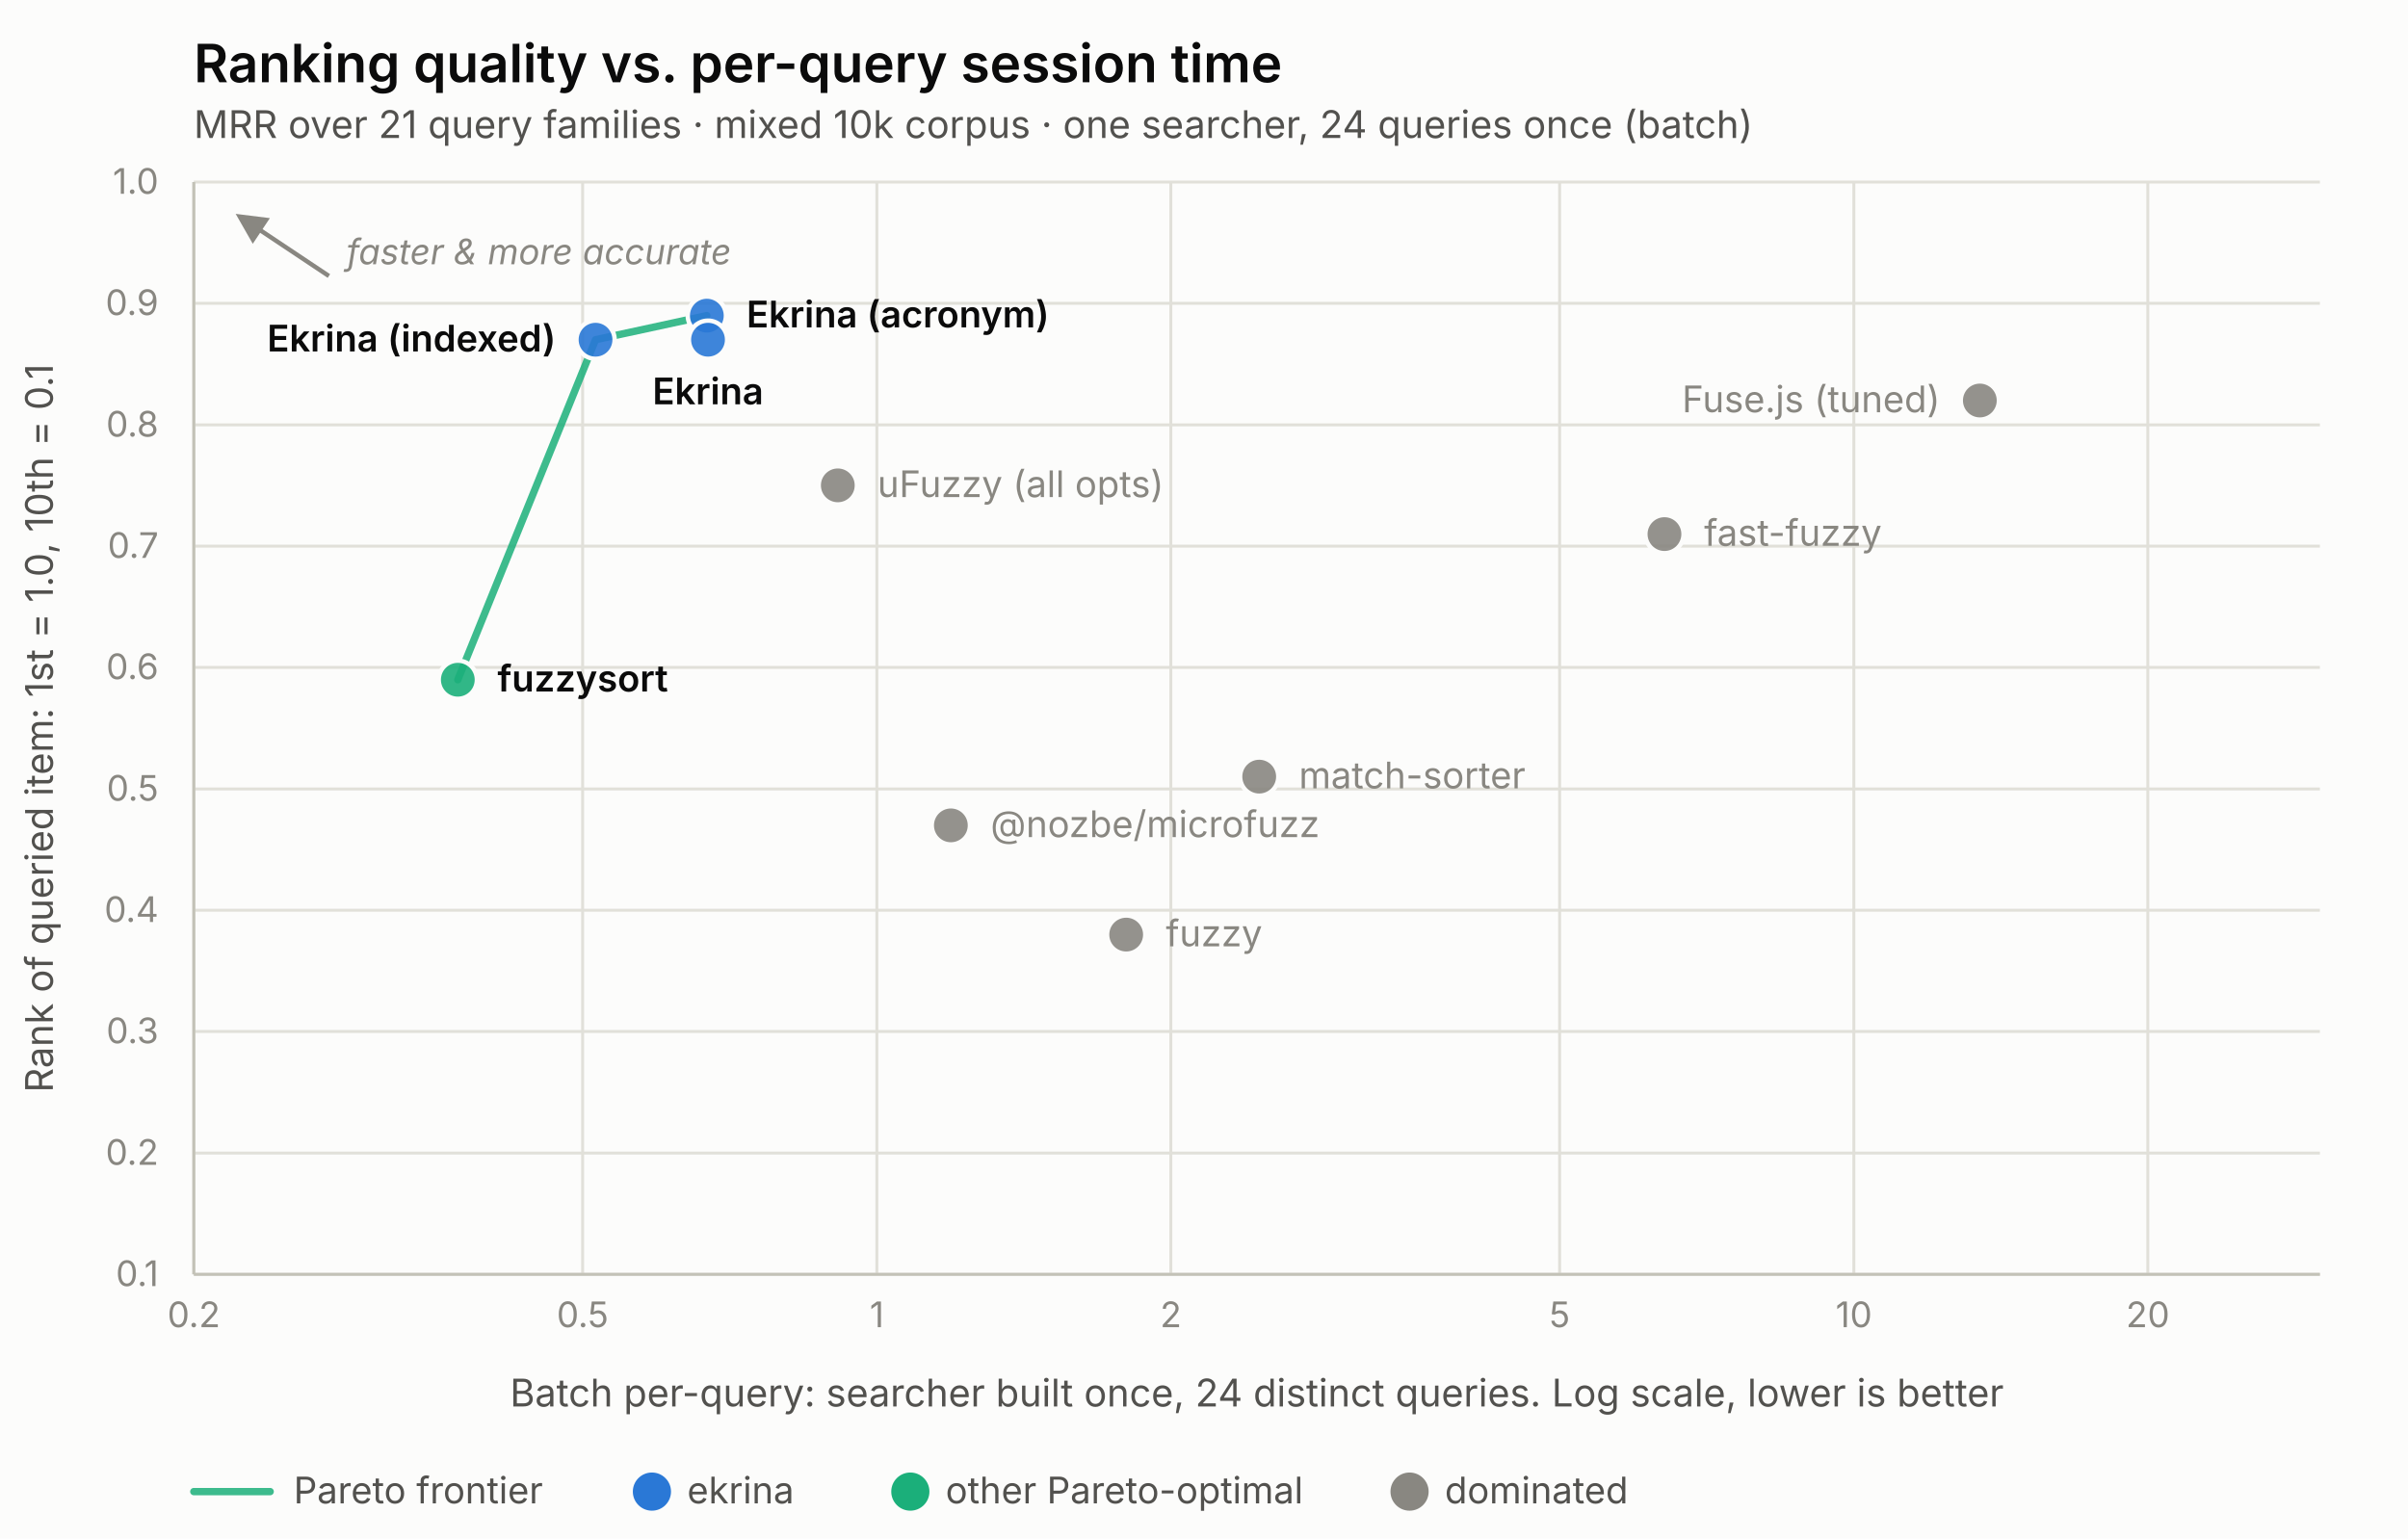
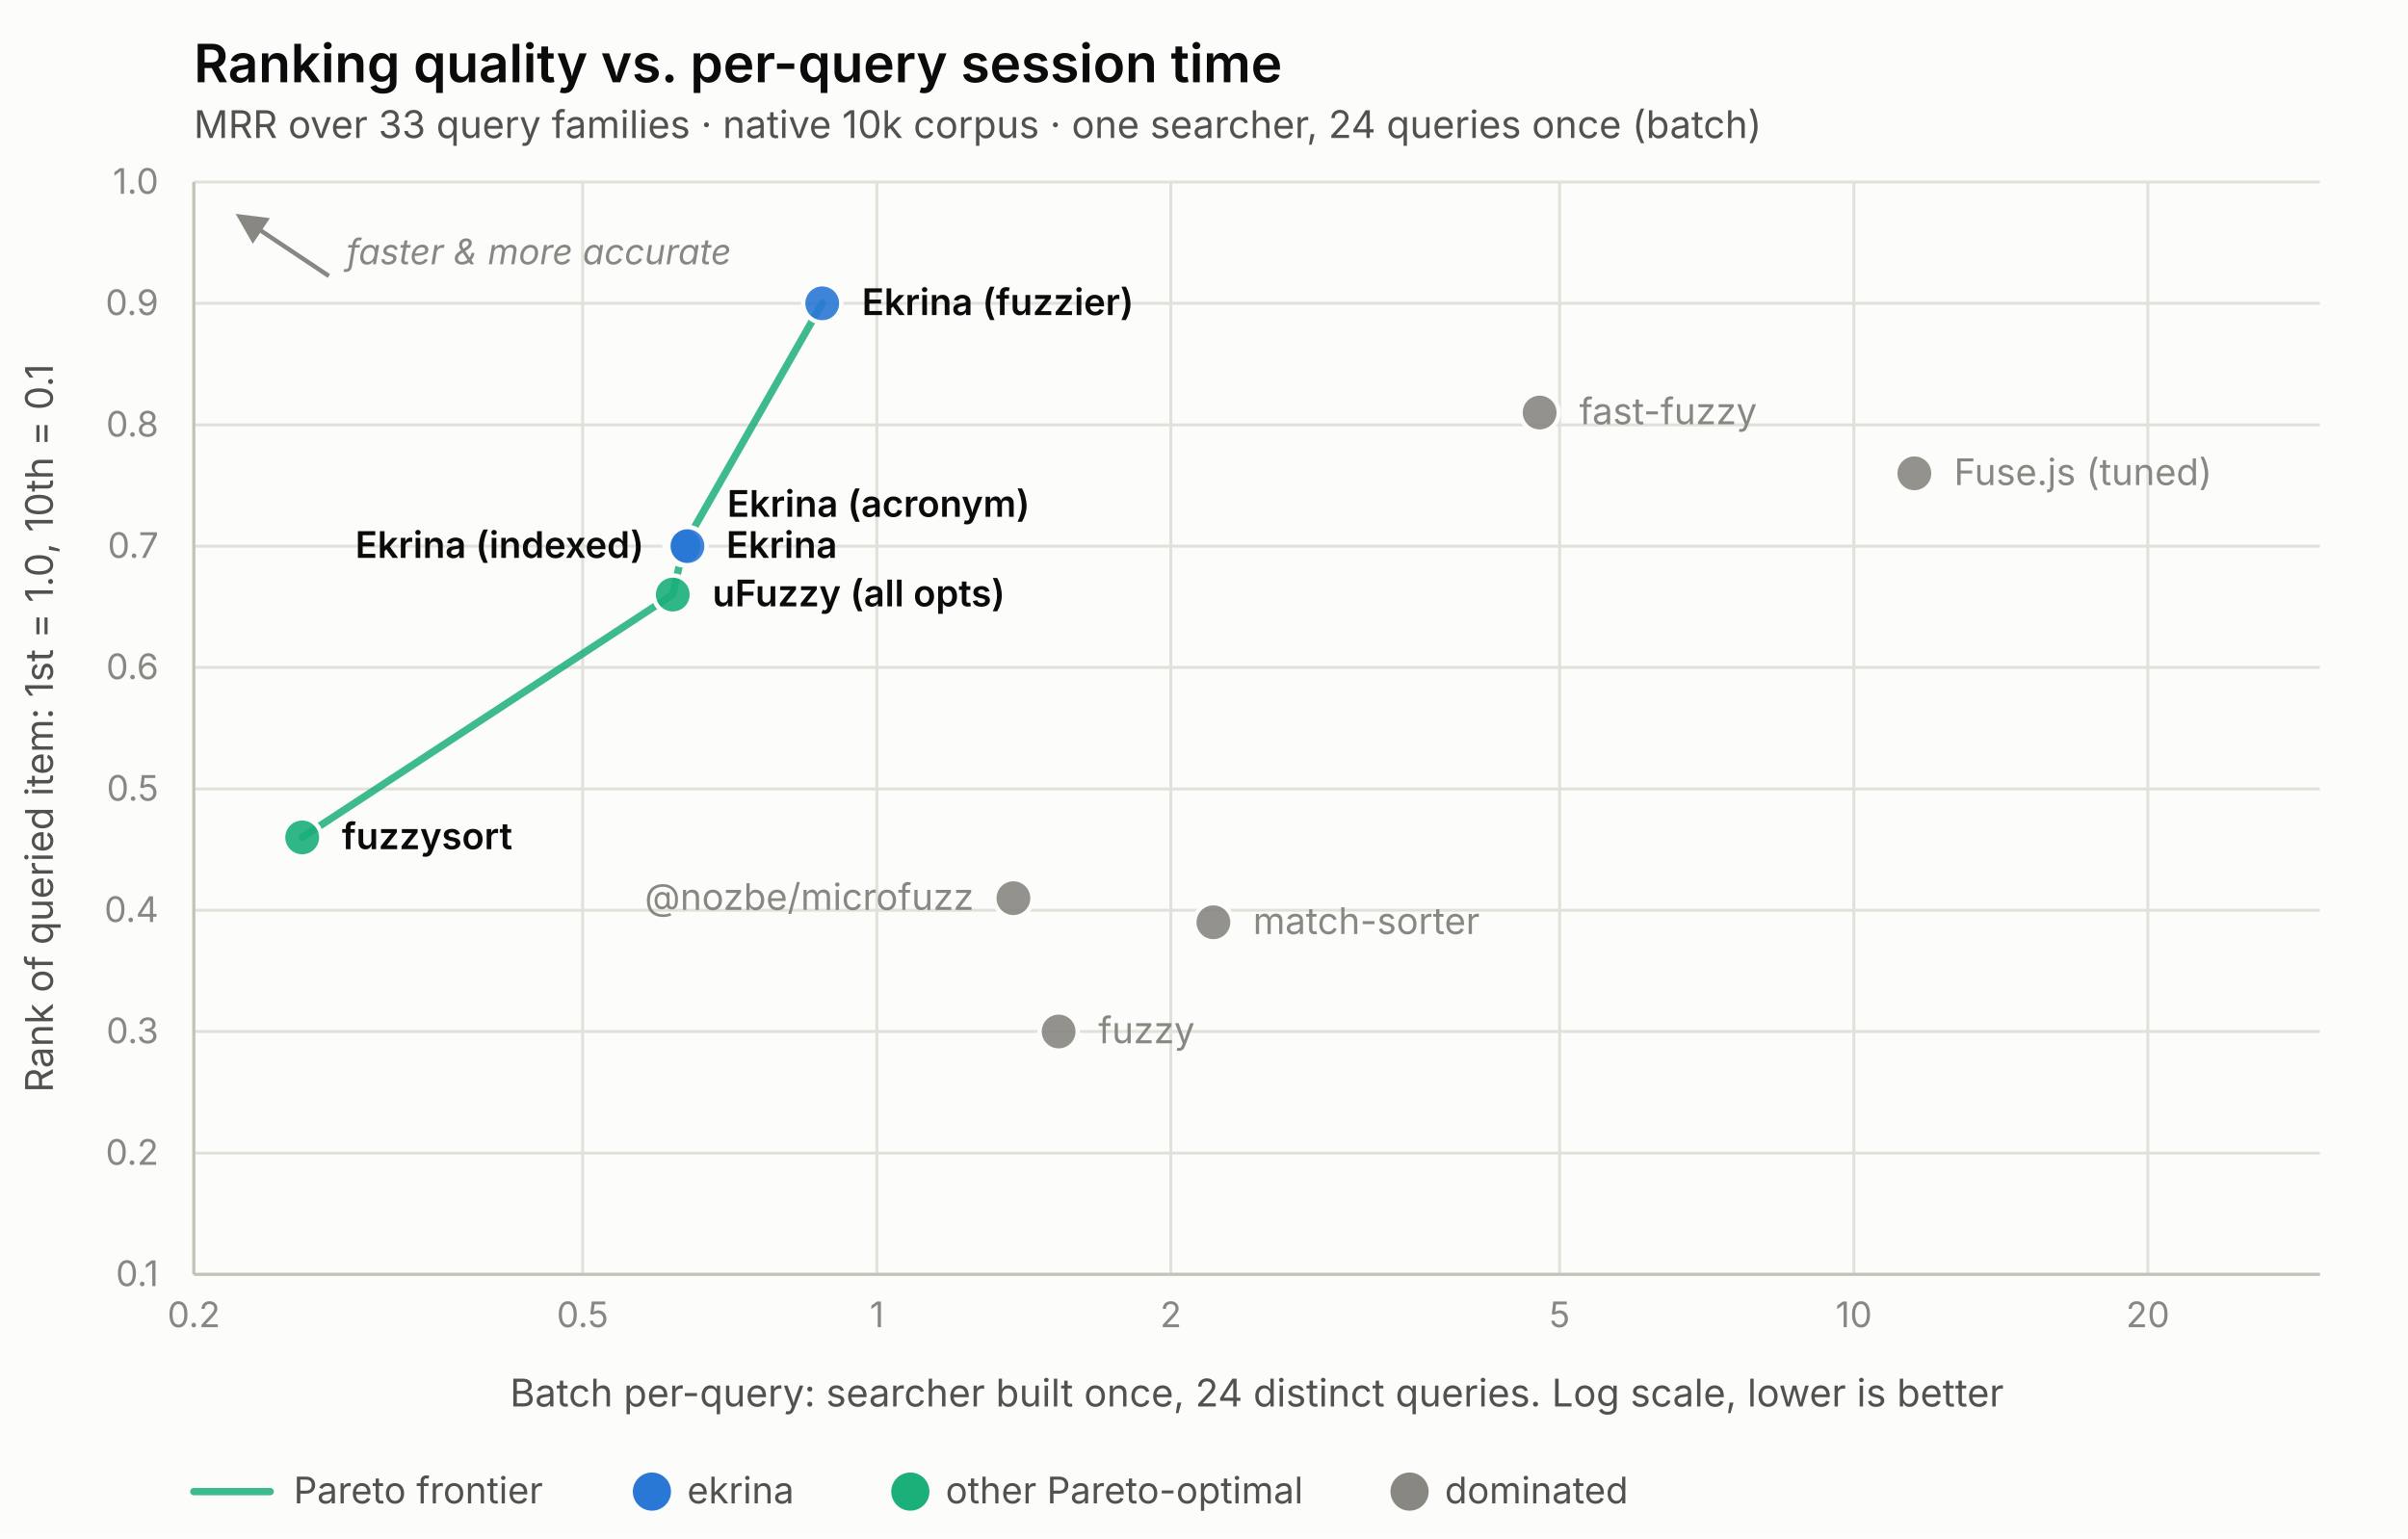
<svg xmlns="http://www.w3.org/2000/svg" viewBox="0 0 820 524" font-family="system-ui, -apple-system, 'Segoe UI', sans-serif" role="img" aria-labelledby="pareto-query-title pareto-query-desc">
  <defs>
    <marker id="arrow" viewBox="0 0 10 10" refX="8" refY="5" markerWidth="7" markerHeight="7" orient="auto-start-reverse">
      <path d="M0 0 L10 5 L0 10 z" fill="#898781" />
    </marker>
  </defs>
  <rect x="0" y="0" width="820" height="524" fill="#fcfcfb" />
  <text x="66" y="28" fill="#0b0b0b" font-size="18" font-weight="600">Ranking quality vs. per-query session time</text>
-   <text x="66" y="47" fill="#52514e" font-size="13">MRR over 21 query families · mixed 10k corpus · one searcher, 24 queries once (batch)</text>
+   <text x="66" y="47" fill="#52514e" font-size="13">MRR over 33 query families · native 10k corpus · one searcher, 24 queries once (batch)</text>
  <g>
    <line x1="66" y1="62" x2="66" y2="434" stroke="#e1e0d9" />
    <line x1="198.4" y1="62" x2="198.4" y2="434" stroke="#e1e0d9" />
    <line x1="298.6" y1="62" x2="298.6" y2="434" stroke="#e1e0d9" />
    <line x1="398.7" y1="62" x2="398.7" y2="434" stroke="#e1e0d9" />
    <line x1="531.1" y1="62" x2="531.1" y2="434" stroke="#e1e0d9" />
    <line x1="631.3" y1="62" x2="631.3" y2="434" stroke="#e1e0d9" />
    <line x1="731.4" y1="62" x2="731.4" y2="434" stroke="#e1e0d9" />
    <line x1="66" y1="434" x2="790" y2="434" stroke="#e1e0d9" />
    <line x1="66" y1="392.7" x2="790" y2="392.7" stroke="#e1e0d9" />
    <line x1="66" y1="351.3" x2="790" y2="351.3" stroke="#e1e0d9" />
    <line x1="66" y1="310" x2="790" y2="310" stroke="#e1e0d9" />
    <line x1="66" y1="268.7" x2="790" y2="268.7" stroke="#e1e0d9" />
    <line x1="66" y1="227.3" x2="790" y2="227.3" stroke="#e1e0d9" />
    <line x1="66" y1="186" x2="790" y2="186" stroke="#e1e0d9" />
    <line x1="66" y1="144.7" x2="790" y2="144.7" stroke="#e1e0d9" />
    <line x1="66" y1="103.3" x2="790" y2="103.3" stroke="#e1e0d9" />
    <line x1="66" y1="62" x2="790" y2="62" stroke="#e1e0d9" />
  </g>
  <line x1="66" y1="434" x2="790" y2="434" stroke="#c3c2b7" />
  <line x1="66" y1="62" x2="66" y2="434" stroke="#c3c2b7" />
  <g>
    <text x="66" y="452" text-anchor="middle" fill="#898781" font-size="12" font-variant-numeric="tabular-nums">0.2</text>
    <text x="198.4" y="452" text-anchor="middle" fill="#898781" font-size="12" font-variant-numeric="tabular-nums">0.5</text>
    <text x="298.6" y="452" text-anchor="middle" fill="#898781" font-size="12" font-variant-numeric="tabular-nums">1</text>
    <text x="398.7" y="452" text-anchor="middle" fill="#898781" font-size="12" font-variant-numeric="tabular-nums">2</text>
    <text x="531.1" y="452" text-anchor="middle" fill="#898781" font-size="12" font-variant-numeric="tabular-nums">5</text>
    <text x="631.3" y="452" text-anchor="middle" fill="#898781" font-size="12" font-variant-numeric="tabular-nums">10</text>
    <text x="731.4" y="452" text-anchor="middle" fill="#898781" font-size="12" font-variant-numeric="tabular-nums">20</text>
  </g>
  <g>
    <text x="54" y="438" text-anchor="end" fill="#898781" font-size="12" font-variant-numeric="tabular-nums">0.1</text>
    <text x="54" y="396.7" text-anchor="end" fill="#898781" font-size="12" font-variant-numeric="tabular-nums">0.2</text>
    <text x="54" y="355.3" text-anchor="end" fill="#898781" font-size="12" font-variant-numeric="tabular-nums">0.3</text>
    <text x="54" y="314" text-anchor="end" fill="#898781" font-size="12" font-variant-numeric="tabular-nums">0.4</text>
    <text x="54" y="272.7" text-anchor="end" fill="#898781" font-size="12" font-variant-numeric="tabular-nums">0.5</text>
    <text x="54" y="231.3" text-anchor="end" fill="#898781" font-size="12" font-variant-numeric="tabular-nums">0.6</text>
    <text x="54" y="190" text-anchor="end" fill="#898781" font-size="12" font-variant-numeric="tabular-nums">0.7</text>
    <text x="54" y="148.7" text-anchor="end" fill="#898781" font-size="12" font-variant-numeric="tabular-nums">0.8</text>
    <text x="54" y="107.3" text-anchor="end" fill="#898781" font-size="12" font-variant-numeric="tabular-nums">0.9</text>
    <text x="54" y="66" text-anchor="end" fill="#898781" font-size="12" font-variant-numeric="tabular-nums">1.0</text>
  </g>
  <text x="428" y="479" text-anchor="middle" fill="#52514e" font-size="13">Batch per-query: searcher built once, 24 distinct queries. Log scale, lower is better</text>
  <text transform="translate(18,248) rotate(-90)" text-anchor="middle" fill="#52514e" font-size="13">Rank of queried item: 1st = 1.0, 10th = 0.1</text>
-   <path d="M155.9 231.5 L202.8 115.7 L240.7 107.5" fill="none" stroke="#1baf7a" stroke-width="2.5" stroke-linejoin="round" stroke-linecap="round" opacity="0.85" />
+   <path d="M102.9 285.2 L229.1 202.5 L232.8 186 L280 103.3" fill="none" stroke="#1baf7a" stroke-width="2.5" stroke-linejoin="round" stroke-linecap="round" opacity="0.85" />
  <g transform="translate(78,70)">
    <line x1="34" y1="24" x2="4" y2="4" stroke="#898781" stroke-width="1.5" marker-end="url(#arrow)" />
    <text x="40" y="20" fill="#898781" font-size="12" font-style="italic">faster &amp; more accurate</text>
  </g>
  <g>
-     <circle cx="240.7" cy="107.5" r="6.5" fill="#2a78d6" fill-opacity="0.9" stroke="#fcfcfb" stroke-width="1.5" />
-     <circle cx="241.1" cy="115.7" r="6.5" fill="#2a78d6" fill-opacity="0.9" stroke="#fcfcfb" stroke-width="1.5" />
-     <circle cx="202.8" cy="115.7" r="6.5" fill="#2a78d6" fill-opacity="0.9" stroke="#fcfcfb" stroke-width="1.5" />
-     <circle cx="674.2" cy="136.4" r="6.5" fill="#898781" fill-opacity="0.9" stroke="#fcfcfb" stroke-width="1.5" />
-     <circle cx="285.3" cy="165.3" r="6.5" fill="#898781" fill-opacity="0.9" stroke="#fcfcfb" stroke-width="1.5" />
-     <circle cx="566.8" cy="181.9" r="6.5" fill="#898781" fill-opacity="0.9" stroke="#fcfcfb" stroke-width="1.5" />
-     <circle cx="155.9" cy="231.5" r="6.5" fill="#1baf7a" fill-opacity="0.9" stroke="#fcfcfb" stroke-width="1.5" />
-     <circle cx="428.8" cy="264.5" r="6.5" fill="#898781" fill-opacity="0.9" stroke="#fcfcfb" stroke-width="1.5" />
-     <circle cx="323.8" cy="281.1" r="6.5" fill="#898781" fill-opacity="0.9" stroke="#fcfcfb" stroke-width="1.5" />
-     <circle cx="383.5" cy="318.3" r="6.5" fill="#898781" fill-opacity="0.9" stroke="#fcfcfb" stroke-width="1.5" />
+     <circle cx="280" cy="103.3" r="6.5" fill="#2a78d6" fill-opacity="0.9" stroke="#fcfcfb" stroke-width="1.5" />
+     <circle cx="524.3" cy="140.5" r="6.5" fill="#898781" fill-opacity="0.9" stroke="#fcfcfb" stroke-width="1.5" />
+     <circle cx="651.9" cy="161.2" r="6.5" fill="#898781" fill-opacity="0.9" stroke="#fcfcfb" stroke-width="1.5" />
+     <circle cx="233.8" cy="186" r="6.5" fill="#2a78d6" fill-opacity="0.9" stroke="#fcfcfb" stroke-width="1.5" />
+     <circle cx="232.8" cy="186" r="6.5" fill="#2a78d6" fill-opacity="0.9" stroke="#fcfcfb" stroke-width="1.5" />
+     <circle cx="234.1" cy="186" r="6.5" fill="#2a78d6" fill-opacity="0.9" stroke="#fcfcfb" stroke-width="1.5" />
+     <circle cx="229.1" cy="202.5" r="6.5" fill="#1baf7a" fill-opacity="0.9" stroke="#fcfcfb" stroke-width="1.5" />
+     <circle cx="102.9" cy="285.2" r="6.5" fill="#1baf7a" fill-opacity="0.9" stroke="#fcfcfb" stroke-width="1.5" />
+     <circle cx="345.1" cy="305.9" r="6.5" fill="#898781" fill-opacity="0.9" stroke="#fcfcfb" stroke-width="1.5" />
+     <circle cx="413.2" cy="314.1" r="6.5" fill="#898781" fill-opacity="0.9" stroke="#fcfcfb" stroke-width="1.5" />
+     <circle cx="360.5" cy="351.3" r="6.5" fill="#898781" fill-opacity="0.9" stroke="#fcfcfb" stroke-width="1.5" />
  </g>
  <g>
-     <text x="254.2" y="111.5" text-anchor="start" fill="#0b0b0b" font-size="12.5" font-weight="600">Ekrina (acronym)</text>
-     <text x="241.1" y="137.7" text-anchor="middle" fill="#0b0b0b" font-size="12.5" font-weight="600">Ekrina</text>
-     <text x="189.3" y="119.7" text-anchor="end" fill="#0b0b0b" font-size="12.5" font-weight="600">Ekrina (indexed)</text>
-     <text x="169.4" y="235.5" text-anchor="start" fill="#0b0b0b" font-size="12.5" font-weight="600">fuzzysort</text>
-     <text x="660.7" y="140.4" text-anchor="end" fill="#898781" font-size="12.5">Fuse.js (tuned)</text>
-     <text x="298.8" y="169.3" text-anchor="start" fill="#898781" font-size="12.5">uFuzzy (all opts)</text>
-     <text x="580.3" y="185.9" text-anchor="start" fill="#898781" font-size="12.5">fast-fuzzy</text>
-     <text x="442.3" y="268.5" text-anchor="start" fill="#898781" font-size="12.5">match-sorter</text>
-     <text x="337.3" y="285.1" text-anchor="start" fill="#898781" font-size="12.5">@nozbe/microfuzz</text>
-     <text x="397" y="322.3" text-anchor="start" fill="#898781" font-size="12.5">fuzzy</text>
+     <text x="293.5" y="107.3" text-anchor="start" fill="#0b0b0b" font-size="12.5" font-weight="600">Ekrina (fuzzier)</text>
+     <text x="247.3" y="190" text-anchor="start" fill="#0b0b0b" font-size="12.5" font-weight="600">Ekrina</text>
+     <text x="219.3" y="190" text-anchor="end" fill="#0b0b0b" font-size="12.5" font-weight="600">Ekrina (indexed)</text>
+     <text x="247.6" y="176" text-anchor="start" fill="#0b0b0b" font-size="12.5" font-weight="600">Ekrina (acronym)</text>
+     <text x="242.6" y="206.5" text-anchor="start" fill="#0b0b0b" font-size="12.5" font-weight="600">uFuzzy (all opts)</text>
+     <text x="116.4" y="289.2" text-anchor="start" fill="#0b0b0b" font-size="12.5" font-weight="600">fuzzysort</text>
+     <text x="537.8" y="144.5" text-anchor="start" fill="#898781" font-size="12.5">fast-fuzzy</text>
+     <text x="665.4" y="165.2" text-anchor="start" fill="#898781" font-size="12.5">Fuse.js (tuned)</text>
+     <text x="331.6" y="309.9" text-anchor="end" fill="#898781" font-size="12.5">@nozbe/microfuzz</text>
+     <text x="426.7" y="318.1" text-anchor="start" fill="#898781" font-size="12.5">match-sorter</text>
+     <text x="374" y="355.3" text-anchor="start" fill="#898781" font-size="12.5">fuzzy</text>
  </g>
  <g>
    <line x1="66" y1="508" x2="92" y2="508" stroke="#1baf7a" stroke-width="2.5" stroke-linecap="round" opacity="0.85" />
    <text x="100" y="512" fill="#52514e" font-size="12.5">Pareto frontier</text>
    <circle cx="222" cy="508" r="6.5" fill="#2a78d6" />
    <text x="234" y="512" fill="#52514e" font-size="12.5">ekrina</text>
    <circle cx="310" cy="508" r="6.5" fill="#1baf7a" />
    <text x="322" y="512" fill="#52514e" font-size="12.5">other Pareto-optimal</text>
    <circle cx="480" cy="508" r="6.5" fill="#898781" />
    <text x="492" y="512" fill="#52514e" font-size="12.5">dominated</text>
  </g>
</svg>
